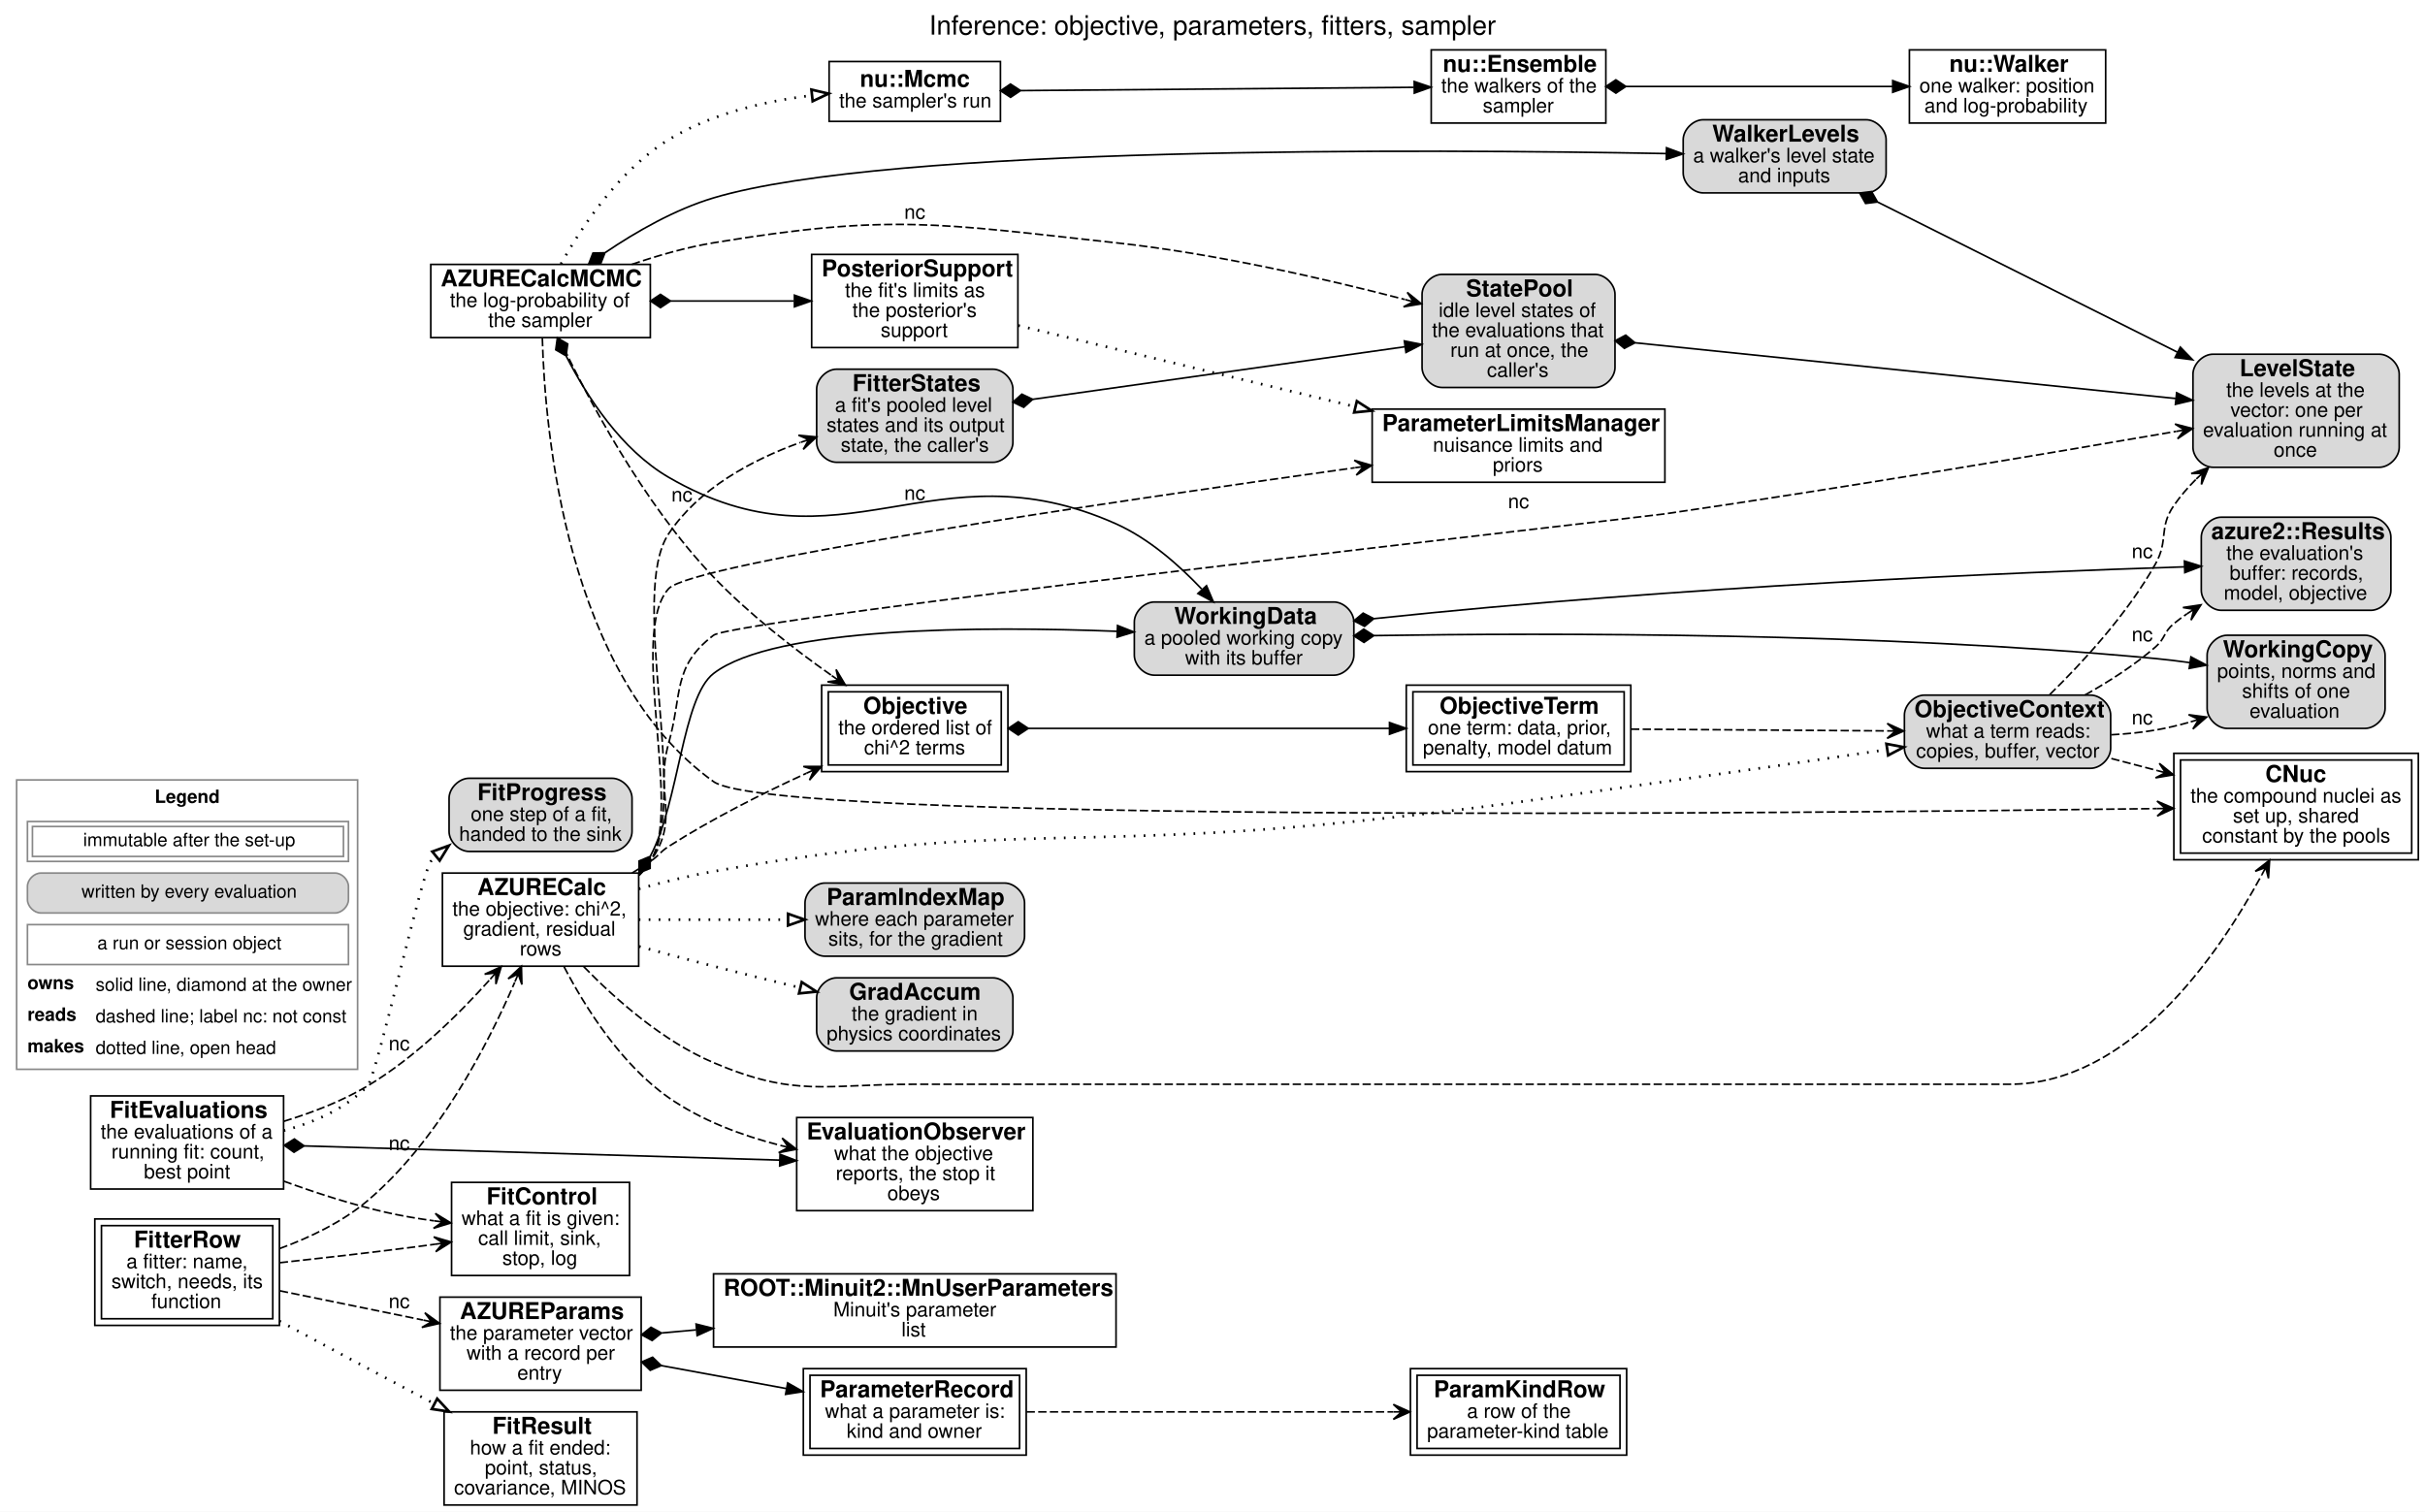
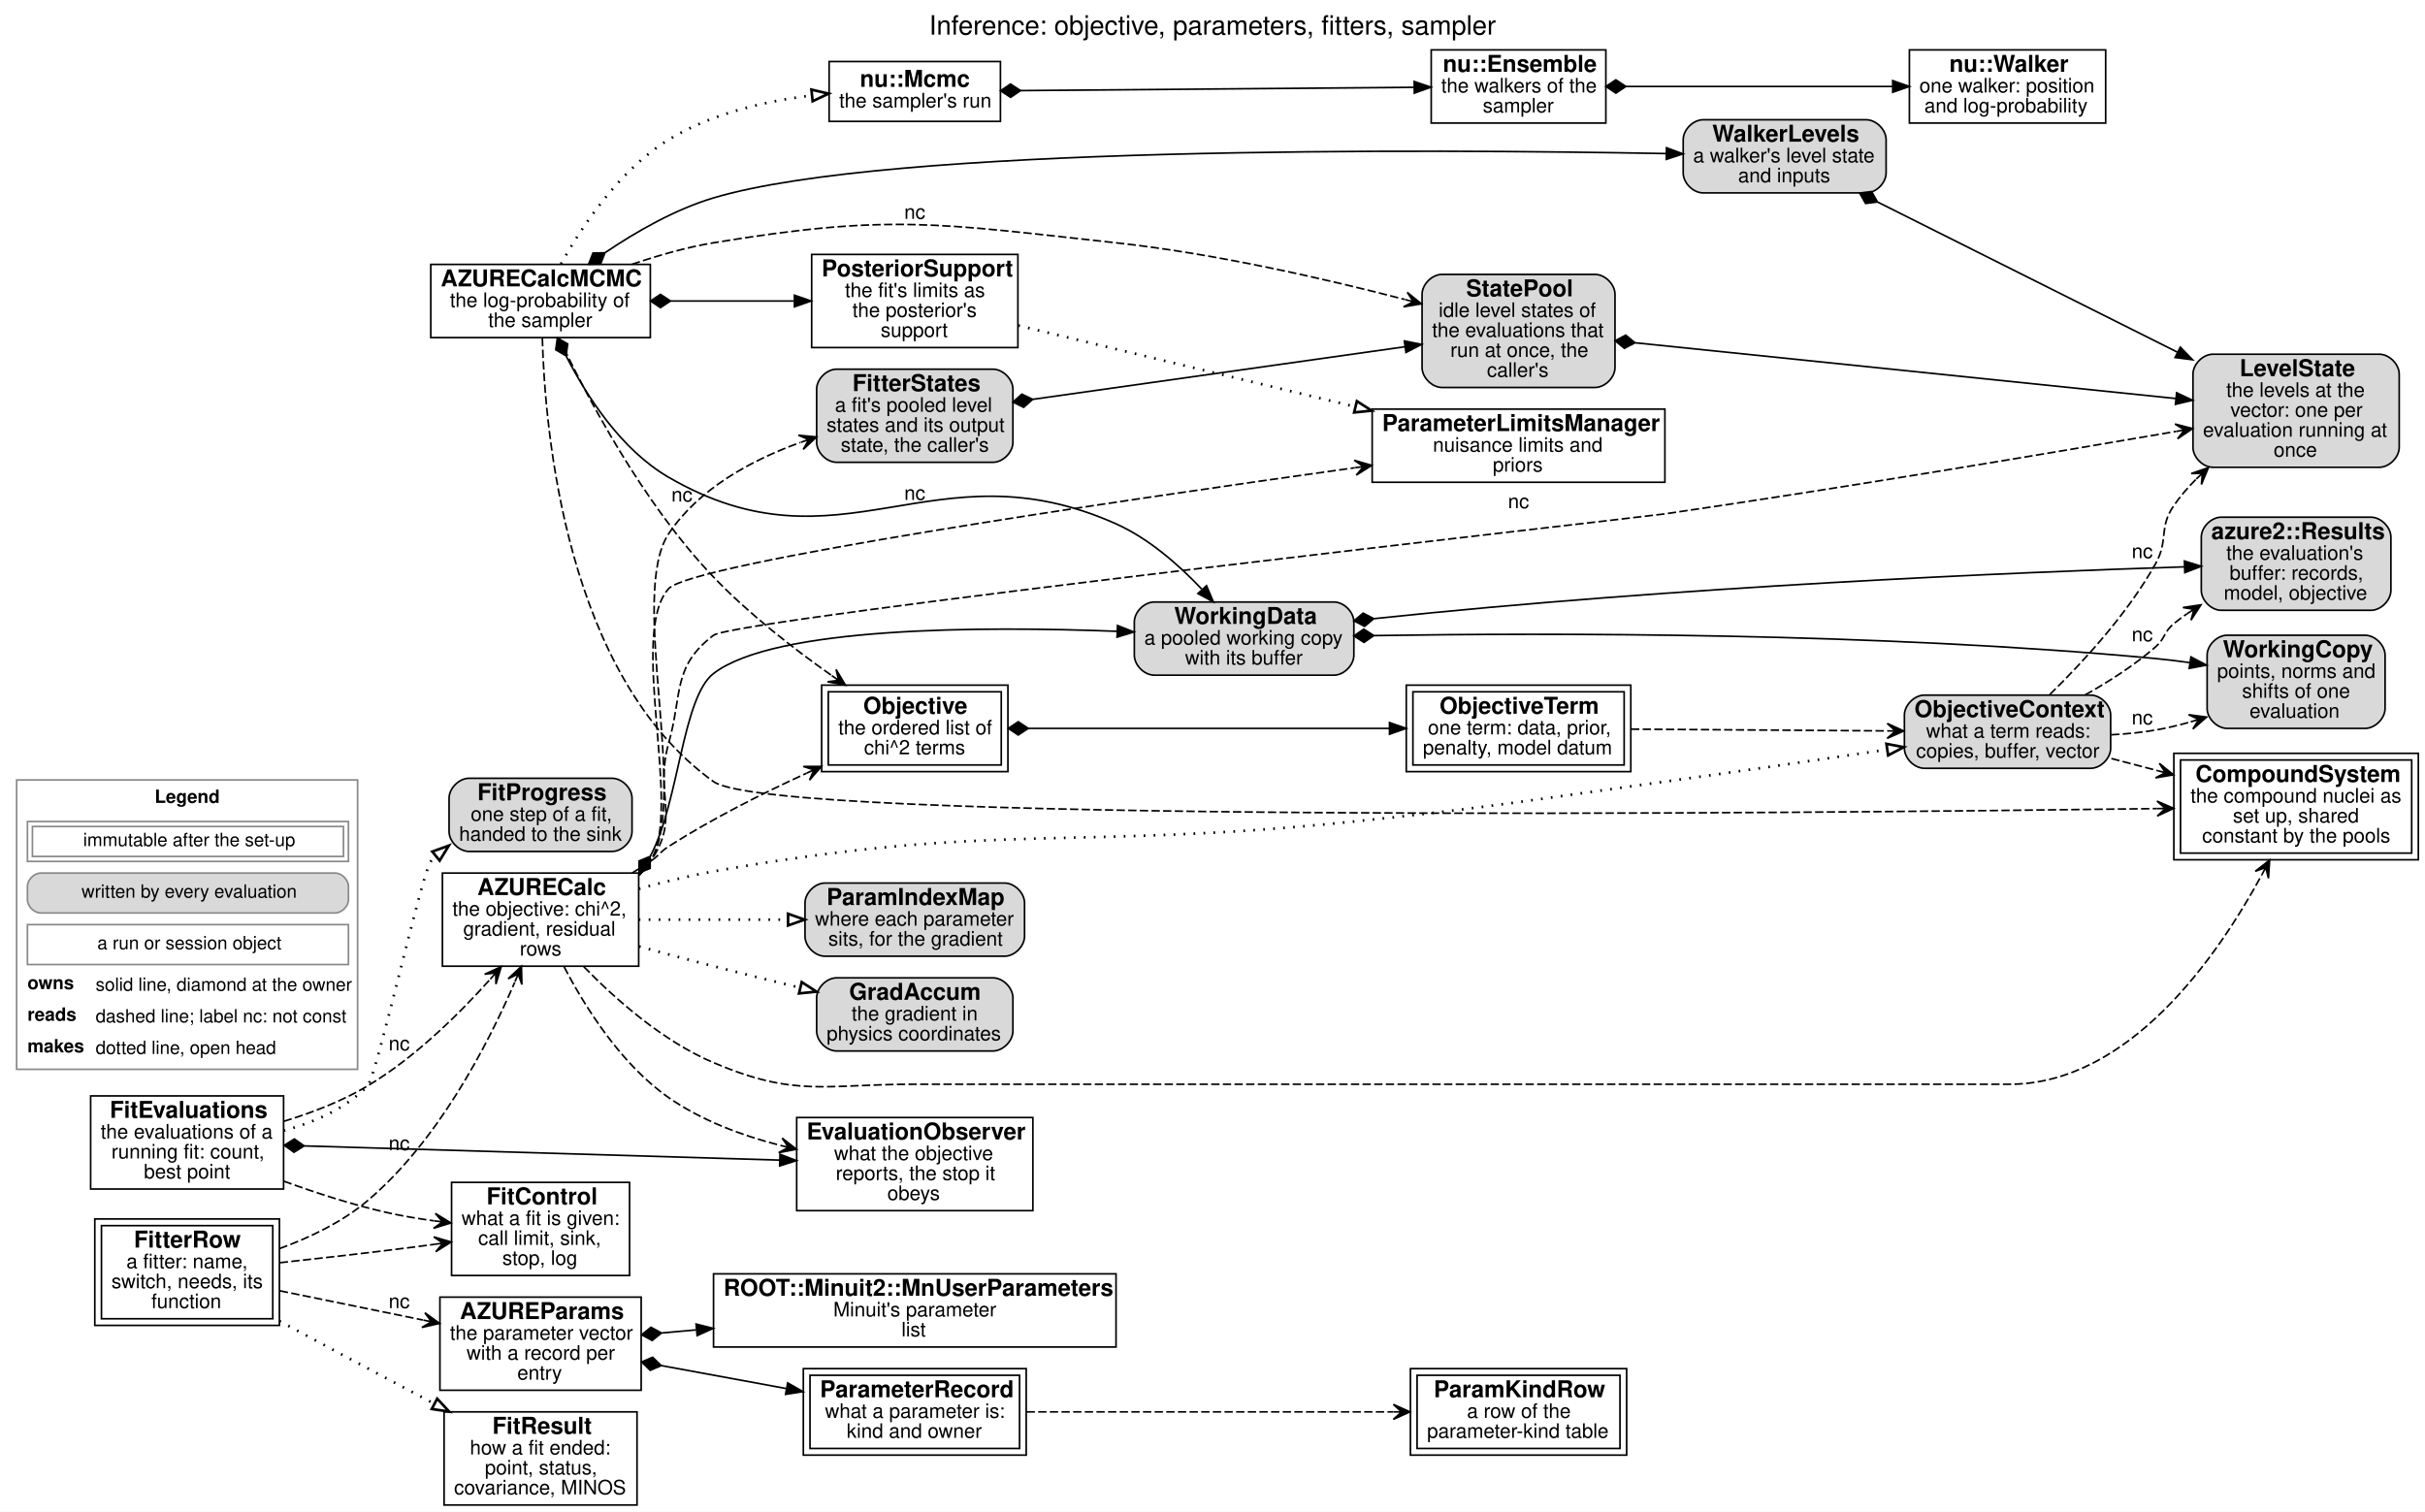
<svg xmlns="http://www.w3.org/2000/svg" width="1458pt" height="909pt" viewBox="0.00 0.00 1458.00 909.00">
  <g id="graph0" class="graph" transform="scale(1 1) rotate(0) translate(4 905)">
    <polygon fill="white" stroke="transparent" points="-4,4 -4,-905 1454,-905 1454,4 -4,4" />
    <text text-anchor="middle" x="725" y="-884.2" font-family="Helvetica" font-size="16.00">Inference: objective, parameters, fitters, sampler</text>
    <g id="node1" class="node">
      <polygon fill="white" stroke="black" points="380,-380 262,-380 262,-324 380,-324 380,-380" />
      <text text-anchor="start" x="283" y="-366.8" font-family="Helvetica" font-weight="bold" font-size="14.00">AZURECalc</text>
      <text text-anchor="start" x="268" y="-354.4" font-family="Helvetica" font-size="12.00">the objective: chi^2,</text>
      <text text-anchor="start" x="274.5" y="-342.4" font-family="Helvetica" font-size="12.00">gradient, residual</text>
      <text text-anchor="start" x="308.5" y="-330.4" font-family="Helvetica" font-size="12.00">rows</text>
    </g>
    <g id="node2" class="node">
      <path fill="#d9d9d9" stroke="black" d="M798,-543C798,-543 690,-543 690,-543 684,-543 678,-537 678,-531 678,-531 678,-511 678,-511 678,-505 684,-499 690,-499 690,-499 798,-499 798,-499 804,-499 810,-505 810,-511 810,-511 810,-531 810,-531 810,-537 804,-543 798,-543" />
      <text text-anchor="start" x="702" y="-529.8" font-family="Helvetica" font-weight="bold" font-size="14.00">WorkingData</text>
      <text text-anchor="start" x="684" y="-517.4" font-family="Helvetica" font-size="12.00">a pooled working copy</text>
      <text text-anchor="start" x="708.5" y="-505.4" font-family="Helvetica" font-size="12.00">with its buffer</text>
    </g>
    <g id="edge1" class="edge">
      <path fill="none" stroke="black" d="M387.02,-390.2C404.3,-422.73 406.22,-485.54 425,-500 461.61,-528.19 585.83,-528.53 667.74,-525.37" />
      <polygon fill="black" stroke="black" points="386.91,-390.04 380.25,-387.29 380.22,-380.08 386.88,-382.83 386.91,-390.04" />
      <polygon fill="black" stroke="black" points="667.91,-528.86 677.76,-524.96 667.62,-521.87 667.91,-528.86" />
    </g>
    <g id="node3" class="node">
      <polygon fill="white" stroke="black" points="1446,-448 1307,-448 1307,-392 1446,-392 1446,-448" />
      <polygon fill="none" stroke="black" points="1450,-452 1303,-452 1303,-388 1450,-388 1450,-452" />
-       <text text-anchor="start" x="1358" y="-434.8" font-family="Helvetica" font-weight="bold" font-size="14.00">CNuc</text>
+       <text text-anchor="start" x="1316" y="-434.8" font-family="Helvetica" font-weight="bold" font-size="14.00">CompoundSystem</text>
      <text text-anchor="start" x="1313" y="-422.4" font-family="Helvetica" font-size="12.00">the compound nuclei as</text>
      <text text-anchor="start" x="1338.5" y="-410.4" font-family="Helvetica" font-size="12.00">set up, shared</text>
      <text text-anchor="start" x="1320" y="-398.4" font-family="Helvetica" font-size="12.00">constant by the pools</text>
    </g>
    <g id="edge2" class="edge">
      <path fill="none" stroke="black" stroke-dasharray="5,2" d="M346.97,-323.72C366.19,-303.98 394.55,-278.94 425,-266 474.37,-245.02 491.35,-253 545,-253 545,-253 545,-253 1204,-253 1275.99,-253 1329.07,-329.46 1355.88,-378.91" />
      <polygon fill="black" stroke="black" points="1360.58,-387.8 1351.93,-381.06 1358.24,-383.38 1355.91,-378.96 1355.91,-378.96 1355.91,-378.96 1358.24,-383.38 1359.89,-376.86 1360.58,-387.8 1360.58,-387.8" />
    </g>
    <g id="node4" class="node">
      <path fill="#d9d9d9" stroke="black" d="M1426.5,-692C1426.5,-692 1326.5,-692 1326.5,-692 1320.5,-692 1314.5,-686 1314.5,-680 1314.5,-680 1314.5,-636 1314.5,-636 1314.5,-630 1320.5,-624 1326.5,-624 1326.5,-624 1426.5,-624 1426.5,-624 1432.5,-624 1438.5,-630 1438.5,-636 1438.5,-636 1438.5,-680 1438.5,-680 1438.5,-686 1432.5,-692 1426.5,-692" />
      <text text-anchor="start" x="1342.5" y="-678.8" font-family="Helvetica" font-weight="bold" font-size="14.00">LevelState</text>
      <text text-anchor="start" x="1334.5" y="-666.4" font-family="Helvetica" font-size="12.00">the levels at the</text>
      <text text-anchor="start" x="1337" y="-654.4" font-family="Helvetica" font-size="12.00">vector: one per</text>
      <text text-anchor="start" x="1320.5" y="-642.4" font-family="Helvetica" font-size="12.00">evaluation running at</text>
      <text text-anchor="start" x="1363" y="-630.4" font-family="Helvetica" font-size="12.00">once</text>
    </g>
    <g id="edge4" class="edge">
      <path fill="none" stroke="black" stroke-dasharray="5,2" d="M380.19,-379.13C382.7,-381.55 385,-384.17 387,-387 405.43,-413.08 389.37,-427.26 398,-458 406.46,-488.12 400.14,-504.02 425,-523 437.73,-532.72 981.15,-593.69 997,-596 1104.36,-611.64 1228.38,-632.49 1304.37,-645.58" />
      <polygon fill="black" stroke="black" points="1314.31,-647.29 1303.69,-650.03 1309.38,-646.44 1304.45,-645.59 1304.45,-645.59 1304.45,-645.59 1309.38,-646.44 1305.22,-641.16 1314.31,-647.29 1314.31,-647.29" />
      <text text-anchor="middle" x="909" y="-599.4" font-family="Helvetica" font-size="12.00"> nc</text>
    </g>
    <g id="node6" class="node">
      <path fill="#d9d9d9" stroke="black" d="M593,-683C593,-683 499,-683 499,-683 493,-683 487,-677 487,-671 487,-671 487,-639 487,-639 487,-633 493,-627 499,-627 499,-627 593,-627 593,-627 599,-627 605,-633 605,-639 605,-639 605,-671 605,-671 605,-677 599,-683 593,-683" />
      <text text-anchor="start" x="508.5" y="-669.8" font-family="Helvetica" font-weight="bold" font-size="14.00">FitterStates</text>
      <text text-anchor="start" x="498" y="-657.4" font-family="Helvetica" font-size="12.00">a fit's pooled level</text>
      <text text-anchor="start" x="493" y="-645.4" font-family="Helvetica" font-size="12.00">states and its output</text>
      <text text-anchor="start" x="501.5" y="-633.4" font-family="Helvetica" font-size="12.00">state, the caller's</text>
    </g>
    <g id="edge3" class="edge">
      <path fill="none" stroke="black" stroke-dasharray="5,2" d="M380.26,-378.63C382.79,-381.19 385.07,-383.97 387,-387 410.52,-424 373.67,-547.53 398,-584 416.16,-611.22 447.84,-628.33 477.14,-638.91" />
      <polygon fill="black" stroke="black" points="486.97,-642.25 476.05,-643.29 482.24,-640.64 477.5,-639.03 477.5,-639.03 477.5,-639.03 482.24,-640.64 478.95,-634.77 486.97,-642.25 486.97,-642.25" />
      <text text-anchor="middle" x="406" y="-603.4" font-family="Helvetica" font-size="12.00"> nc</text>
    </g>
    <g id="node10" class="node">
      <path fill="#d9d9d9" stroke="black" d="M1253,-487C1253,-487 1153,-487 1153,-487 1147,-487 1141,-481 1141,-475 1141,-475 1141,-455 1141,-455 1141,-449 1147,-443 1153,-443 1153,-443 1253,-443 1253,-443 1259,-443 1265,-449 1265,-455 1265,-455 1265,-475 1265,-475 1265,-481 1259,-487 1253,-487" />
      <text text-anchor="start" x="1147" y="-473.8" font-family="Helvetica" font-weight="bold" font-size="14.00">ObjectiveContext</text>
      <text text-anchor="start" x="1154" y="-461.4" font-family="Helvetica" font-size="12.00">what a term reads:</text>
      <text text-anchor="start" x="1148" y="-449.4" font-family="Helvetica" font-size="12.00">copies, buffer, vector</text>
    </g>
    <g id="edge9" class="edge">
      <path fill="none" stroke="black" stroke-width="1.6" stroke-dasharray="1,5" d="M380.09,-370.51C394.63,-374.54 410.28,-378.38 425,-381 593.98,-411.07 639.27,-393.4 810,-411 893.35,-419.59 913.99,-423.6 997,-435 1041.42,-441.1 1091.18,-448.37 1130.56,-454.23" />
      <polygon fill="none" stroke="black" stroke-width="1.6" points="1130.19,-457.71 1140.59,-455.72 1131.22,-450.79 1130.19,-457.71" />
    </g>
    <g id="node11" class="node">
      <polygon fill="white" stroke="black" points="598,-489 494,-489 494,-445 598,-445 598,-489" />
      <polygon fill="none" stroke="black" points="602,-493 490,-493 490,-441 602,-441 602,-493" />
      <text text-anchor="start" x="515" y="-475.8" font-family="Helvetica" font-weight="bold" font-size="14.00">Objective</text>
      <text text-anchor="start" x="500" y="-463.4" font-family="Helvetica" font-size="12.00">the ordered list of</text>
      <text text-anchor="start" x="515.5" y="-451.4" font-family="Helvetica" font-size="12.00">chi^2 terms</text>
    </g>
    <g id="edge31" class="edge">
      <path fill="none" stroke="black" stroke-dasharray="5,2" d="M376.04,-380.05C379.8,-382.32 383.49,-384.65 387,-387 392.25,-390.51 392.67,-392.6 398,-396 423.97,-412.57 454.38,-427.86 480.79,-439.98" />
      <polygon fill="black" stroke="black" points="489.95,-444.13 478.98,-444.1 485.39,-442.07 480.84,-440.01 480.84,-440.01 480.84,-440.01 485.39,-442.07 482.7,-435.91 489.95,-444.13 489.95,-444.13" />
    </g>
    <g id="node17" class="node">
      <path fill="#d9d9d9" stroke="black" d="M600,-374C600,-374 492,-374 492,-374 486,-374 480,-368 480,-362 480,-362 480,-342 480,-342 480,-336 486,-330 492,-330 492,-330 600,-330 600,-330 606,-330 612,-336 612,-342 612,-342 612,-362 612,-362 612,-368 606,-374 600,-374" />
      <text text-anchor="start" x="493" y="-360.8" font-family="Helvetica" font-weight="bold" font-size="14.00">ParamIndexMap</text>
      <text text-anchor="start" x="486" y="-348.4" font-family="Helvetica" font-size="12.00">where each parameter</text>
      <text text-anchor="start" x="494" y="-336.4" font-family="Helvetica" font-size="12.00">sits, for the gradient</text>
    </g>
    <g id="edge20" class="edge">
      <path fill="none" stroke="black" stroke-width="1.6" stroke-dasharray="1,5" d="M380.01,-352C407.37,-352 440.36,-352 469.63,-352" />
      <polygon fill="none" stroke="black" stroke-width="1.6" points="469.81,-355.5 479.81,-352 469.81,-348.5 469.81,-355.5" />
    </g>
    <g id="node18" class="node">
      <path fill="#d9d9d9" stroke="black" d="M593,-317C593,-317 499,-317 499,-317 493,-317 487,-311 487,-305 487,-305 487,-285 487,-285 487,-279 493,-273 499,-273 499,-273 593,-273 593,-273 599,-273 605,-279 605,-285 605,-285 605,-305 605,-305 605,-311 599,-317 593,-317" />
      <text text-anchor="start" x="506.5" y="-303.8" font-family="Helvetica" font-weight="bold" font-size="14.00">GradAccum</text>
      <text text-anchor="start" x="508" y="-291.4" font-family="Helvetica" font-size="12.00">the gradient in</text>
      <text text-anchor="start" x="493" y="-279.4" font-family="Helvetica" font-size="12.00">physics coordinates</text>
    </g>
    <g id="edge21" class="edge">
      <path fill="none" stroke="black" stroke-width="1.6" stroke-dasharray="1,5" d="M380.21,-335.87C394.81,-331.91 410.46,-327.73 425,-324 441.83,-319.68 460.04,-315.19 477.07,-311.06" />
      <polygon fill="none" stroke="black" stroke-width="1.6" points="478.03,-314.43 486.93,-308.68 476.39,-307.63 478.03,-314.43" />
    </g>
    <g id="node19" class="node">
      <polygon fill="white" stroke="black" points="997,-659 821,-659 821,-615 997,-615 997,-659" />
      <text text-anchor="start" x="827" y="-645.8" font-family="Helvetica" font-weight="bold" font-size="14.00">ParameterLimitsManager</text>
      <text text-anchor="start" x="857.5" y="-633.4" font-family="Helvetica" font-size="12.00">nuisance limits and</text>
      <text text-anchor="start" x="893.5" y="-621.4" font-family="Helvetica" font-size="12.00">priors</text>
    </g>
    <g id="edge16" class="edge">
      <path fill="none" stroke="black" stroke-dasharray="5,2" d="M380.22,-378.65C382.76,-381.21 385.06,-383.98 387,-387 406.77,-417.71 373.5,-523.91 398,-551 411.78,-566.23 666.42,-603.63 810.56,-623.72" />
      <polygon fill="black" stroke="black" points="820.74,-625.14 810.22,-628.22 815.79,-624.45 810.84,-623.76 810.84,-623.76 810.84,-623.76 815.79,-624.45 811.46,-619.3 820.74,-625.14 820.74,-625.14" />
      <text text-anchor="middle" x="546" y="-604.4" font-family="Helvetica" font-size="12.00"> nc</text>
    </g>
    <g id="node24" class="node">
      <polygon fill="white" stroke="black" points="617,-233 475,-233 475,-177 617,-177 617,-233" />
      <text text-anchor="start" x="481" y="-219.8" font-family="Helvetica" font-weight="bold" font-size="14.00">EvaluationObserver</text>
      <text text-anchor="start" x="497.5" y="-207.4" font-family="Helvetica" font-size="12.00">what the objective</text>
      <text text-anchor="start" x="498.5" y="-195.4" font-family="Helvetica" font-size="12.00">reports, the stop it</text>
      <text text-anchor="start" x="529.5" y="-183.4" font-family="Helvetica" font-size="12.00">obeys</text>
    </g>
    <g id="edge40" class="edge">
      <path fill="none" stroke="black" stroke-dasharray="5,2" d="M335.13,-323.67C347.85,-299.28 369.41,-264.96 398,-245 417.74,-231.22 442.01,-222.19 465.11,-216.26" />
      <polygon fill="black" stroke="black" points="474.92,-213.91 466.25,-220.62 470.06,-215.07 465.2,-216.24 465.2,-216.24 465.2,-216.24 470.06,-215.07 464.15,-211.86 474.92,-213.91 474.92,-213.91" />
    </g>
    <g id="node8" class="node">
      <path fill="#d9d9d9" stroke="black" d="M1418,-523C1418,-523 1335,-523 1335,-523 1329,-523 1323,-517 1323,-511 1323,-511 1323,-479 1323,-479 1323,-473 1329,-467 1335,-467 1335,-467 1418,-467 1418,-467 1424,-467 1430,-473 1430,-479 1430,-479 1430,-511 1430,-511 1430,-517 1424,-523 1418,-523" />
      <text text-anchor="start" x="1332.5" y="-509.8" font-family="Helvetica" font-weight="bold" font-size="14.00">WorkingCopy</text>
      <text text-anchor="start" x="1329" y="-497.4" font-family="Helvetica" font-size="12.00">points, norms and</text>
      <text text-anchor="start" x="1344" y="-485.4" font-family="Helvetica" font-size="12.00">shifts of one</text>
      <text text-anchor="start" x="1348.5" y="-473.4" font-family="Helvetica" font-size="12.00">evaluation</text>
    </g>
    <g id="edge7" class="edge">
      <path fill="none" stroke="black" d="M822.18,-522.8C928.29,-524.48 1125.08,-524.74 1292,-509 1298.69,-508.37 1305.64,-507.52 1312.57,-506.54" />
      <polygon fill="black" stroke="black" points="822.01,-522.8 815.94,-526.7 810.01,-522.6 816.08,-518.7 822.01,-522.8" />
      <polygon fill="black" stroke="black" points="1313.27,-509.98 1322.64,-505.04 1312.24,-503.06 1313.27,-509.98" />
    </g>
    <g id="node9" class="node">
      <path fill="#d9d9d9" stroke="black" d="M1421.5,-594C1421.5,-594 1331.5,-594 1331.5,-594 1325.5,-594 1319.5,-588 1319.5,-582 1319.5,-582 1319.5,-550 1319.5,-550 1319.5,-544 1325.5,-538 1331.5,-538 1331.5,-538 1421.5,-538 1421.5,-538 1427.5,-538 1433.5,-544 1433.5,-550 1433.5,-550 1433.5,-582 1433.5,-582 1433.5,-588 1427.5,-594 1421.5,-594" />
      <text text-anchor="start" x="1325.5" y="-580.8" font-family="Helvetica" font-weight="bold" font-size="14.00">azure2::Results</text>
      <text text-anchor="start" x="1334.5" y="-568.4" font-family="Helvetica" font-size="12.00">the evaluation's</text>
      <text text-anchor="start" x="1336.5" y="-556.4" font-family="Helvetica" font-size="12.00">buffer: records,</text>
      <text text-anchor="start" x="1333" y="-544.4" font-family="Helvetica" font-size="12.00">model, objective</text>
    </g>
    <g id="edge8" class="edge">
      <path fill="none" stroke="black" d="M822.2,-533C1005.43,-552.4 1207.43,-560.82 1309.33,-564.14" />
      <polygon fill="black" stroke="black" points="821.97,-532.98 815.57,-536.31 810.03,-531.69 816.43,-528.36 821.97,-532.98" />
      <polygon fill="black" stroke="black" points="1309.36,-567.64 1319.47,-564.47 1309.59,-560.65 1309.36,-567.64" />
    </g>
    <g id="node5" class="node">
      <path fill="#d9d9d9" stroke="black" d="M955,-740C955,-740 863,-740 863,-740 857,-740 851,-734 851,-728 851,-728 851,-684 851,-684 851,-678 857,-672 863,-672 863,-672 955,-672 955,-672 961,-672 967,-678 967,-684 967,-684 967,-728 967,-728 967,-734 961,-740 955,-740" />
      <text text-anchor="start" x="877.5" y="-726.8" font-family="Helvetica" font-weight="bold" font-size="14.00">StatePool</text>
      <text text-anchor="start" x="861" y="-714.4" font-family="Helvetica" font-size="12.00">idle level states of</text>
      <text text-anchor="start" x="857" y="-702.4" font-family="Helvetica" font-size="12.00">the evaluations that</text>
      <text text-anchor="start" x="868" y="-690.4" font-family="Helvetica" font-size="12.00">run at once, the</text>
      <text text-anchor="start" x="890" y="-678.4" font-family="Helvetica" font-size="12.00">caller's</text>
    </g>
    <g id="edge6" class="edge">
      <path fill="none" stroke="black" d="M979.15,-698.87C1066.41,-689.87 1215.73,-674.47 1304.06,-665.37" />
      <polygon fill="black" stroke="black" points="979.02,-698.88 973.46,-703.48 967.08,-700.11 972.64,-695.52 979.02,-698.88" />
      <polygon fill="black" stroke="black" points="1304.67,-668.82 1314.26,-664.32 1303.95,-661.86 1304.67,-668.82" />
    </g>
    <g id="edge5" class="edge">
      <path fill="none" stroke="black" d="M616.88,-664.87C681.53,-674.01 777,-687.49 840.78,-696.5" />
      <polygon fill="black" stroke="black" points="616.88,-664.87 610.38,-667.99 605,-663.19 611.5,-660.07 616.88,-664.87" />
      <polygon fill="black" stroke="black" points="840.35,-699.98 850.74,-697.91 841.33,-693.05 840.35,-699.98" />
    </g>
    <g id="node7" class="node">
      <path fill="#d9d9d9" stroke="black" d="M1118,-833C1118,-833 1020,-833 1020,-833 1014,-833 1008,-827 1008,-821 1008,-821 1008,-801 1008,-801 1008,-795 1014,-789 1020,-789 1020,-789 1118,-789 1118,-789 1124,-789 1130,-795 1130,-801 1130,-801 1130,-821 1130,-821 1130,-827 1124,-833 1118,-833" />
      <text text-anchor="start" x="1025.5" y="-819.8" font-family="Helvetica" font-weight="bold" font-size="14.00">WalkerLevels</text>
      <text text-anchor="start" x="1014" y="-807.4" font-family="Helvetica" font-size="12.00">a walker's level state</text>
      <text text-anchor="start" x="1041" y="-795.4" font-family="Helvetica" font-size="12.00">and inputs</text>
    </g>
    <g id="edge26" class="edge">
      <path fill="none" stroke="black" d="M1125.03,-783.44C1175.51,-758.16 1250.54,-720.58 1305.31,-693.15" />
      <polygon fill="black" stroke="black" points="1124.83,-783.54 1121.25,-789.81 1114.1,-788.92 1117.67,-782.65 1124.83,-783.54" />
      <polygon fill="black" stroke="black" points="1306.89,-696.28 1314.26,-688.67 1303.75,-690.02 1306.89,-696.28" />
    </g>
    <g id="edge10" class="edge">
      <path fill="none" stroke="black" stroke-dasharray="5,2" d="M1265.43,-448.88C1274.42,-446.52 1283.8,-444.06 1293.12,-441.62" />
      <polygon fill="black" stroke="black" points="1302.8,-439.08 1294.27,-445.97 1297.96,-440.35 1293.13,-441.61 1293.13,-441.61 1293.13,-441.61 1297.96,-440.35 1291.98,-437.26 1302.8,-439.08 1302.8,-439.08" />
    </g>
    <g id="edge11" class="edge">
      <path fill="none" stroke="black" stroke-dasharray="5,2" d="M1228.39,-487.34C1248.03,-506.51 1275.06,-535.77 1292,-566 1299.97,-580.23 1293.73,-587.58 1303,-601 1306.85,-606.58 1311.41,-611.87 1316.34,-616.81" />
      <polygon fill="black" stroke="black" points="1323.79,-623.81 1313.42,-620.24 1320.14,-620.38 1316.5,-616.96 1316.5,-616.96 1316.5,-616.96 1320.14,-620.38 1319.58,-613.68 1323.79,-623.81 1323.79,-623.81" />
      <text text-anchor="middle" x="1284" y="-569.4" font-family="Helvetica" font-size="12.00"> nc</text>
    </g>
    <g id="edge12" class="edge">
      <path fill="none" stroke="black" stroke-dasharray="5,2" d="M1265.3,-463.16C1274.3,-463.62 1283.42,-464.5 1292,-466 1298.81,-467.19 1305.8,-468.85 1312.7,-470.8" />
      <polygon fill="black" stroke="black" points="1322.73,-473.81 1311.85,-475.24 1317.94,-472.37 1313.15,-470.93 1313.15,-470.93 1313.15,-470.93 1317.94,-472.37 1314.45,-466.62 1322.73,-473.81 1322.73,-473.81" />
      <text text-anchor="middle" x="1284" y="-469.4" font-family="Helvetica" font-size="12.00"> nc</text>
    </g>
    <g id="edge13" class="edge">
      <path fill="none" stroke="black" stroke-dasharray="5,2" d="M1249.61,-487.09C1263.95,-495.14 1279.33,-505 1292,-516 1297.97,-521.19 1296.86,-525.01 1303,-530 1305.51,-532.04 1308.15,-534 1310.88,-535.89" />
      <polygon fill="black" stroke="black" points="1319.31,-541.3 1308.46,-539.68 1315.1,-538.6 1310.89,-535.9 1310.89,-535.9 1310.89,-535.9 1315.1,-538.6 1313.33,-532.11 1319.31,-541.3 1319.31,-541.3" />
      <text text-anchor="middle" x="1284" y="-519.4" font-family="Helvetica" font-size="12.00"> nc</text>
    </g>
    <g id="node12" class="node">
      <polygon fill="white" stroke="black" points="972.5,-489 845.5,-489 845.5,-445 972.5,-445 972.5,-489" />
      <polygon fill="none" stroke="black" points="976.5,-493 841.5,-493 841.5,-441 976.5,-441 976.5,-493" />
      <text text-anchor="start" x="861.5" y="-475.8" font-family="Helvetica" font-weight="bold" font-size="14.00">ObjectiveTerm</text>
      <text text-anchor="start" x="854.5" y="-463.4" font-family="Helvetica" font-size="12.00">one term: data, prior,</text>
      <text text-anchor="start" x="851.5" y="-451.4" font-family="Helvetica" font-size="12.00">penalty, model datum</text>
    </g>
    <g id="edge14" class="edge">
      <path fill="none" stroke="black" d="M614.34,-467C675.93,-467 766.98,-467 831.34,-467" />
      <polygon fill="black" stroke="black" points="614.22,-467 608.22,-471 602.22,-467 608.22,-463 614.22,-467" />
      <polygon fill="black" stroke="black" points="831.43,-470.5 841.43,-467 831.43,-463.5 831.43,-470.5" />
    </g>
    <g id="edge15" class="edge">
      <path fill="none" stroke="black" stroke-dasharray="5,2" d="M976.62,-466.54C1022.57,-466.23 1083.59,-465.81 1130.54,-465.49" />
      <polygon fill="black" stroke="black" points="1140.64,-465.42 1130.67,-469.99 1135.64,-465.45 1130.64,-465.49 1130.64,-465.49 1130.64,-465.49 1135.64,-465.45 1130.61,-460.99 1140.64,-465.42 1140.64,-465.42" />
    </g>
    <g id="node13" class="node">
      <polygon fill="white" stroke="black" points="381.5,-125 260.5,-125 260.5,-69 381.5,-69 381.5,-125" />
      <text text-anchor="start" x="272.5" y="-111.8" font-family="Helvetica" font-weight="bold" font-size="14.00">AZUREParams</text>
      <text text-anchor="start" x="266.5" y="-99.4" font-family="Helvetica" font-size="12.00">the parameter vector</text>
      <text text-anchor="start" x="276.5" y="-87.4" font-family="Helvetica" font-size="12.00">with a record per</text>
      <text text-anchor="start" x="307" y="-75.4" font-family="Helvetica" font-size="12.00">entry</text>
    </g>
    <g id="node14" class="node">
      <polygon fill="white" stroke="black" points="667,-139 425,-139 425,-95 667,-95 667,-139" />
      <text text-anchor="start" x="431" y="-125.8" font-family="Helvetica" font-weight="bold" font-size="14.00">ROOT::Minuit2::MnUserParameters</text>
      <text text-anchor="start" x="497" y="-113.4" font-family="Helvetica" font-size="12.00">Minuit's parameter</text>
      <text text-anchor="start" x="538" y="-101.4" font-family="Helvetica" font-size="12.00">list</text>
    </g>
    <g id="edge17" class="edge">
      <path fill="none" stroke="black" d="M394.02,-103.46C400.68,-104.06 407.54,-104.67 414.52,-105.3" />
      <polygon fill="black" stroke="black" points="393.71,-103.43 387.38,-106.88 381.76,-102.36 388.09,-98.91 393.71,-103.43" />
      <polygon fill="black" stroke="black" points="414.52,-108.81 424.79,-106.22 415.14,-101.84 414.52,-108.81" />
    </g>
    <g id="node15" class="node">
      <polygon fill="white" stroke="black" points="609,-78 483,-78 483,-34 609,-34 609,-78" />
      <polygon fill="none" stroke="black" points="613,-82 479,-82 479,-30 613,-30 613,-82" />
      <text text-anchor="start" x="489" y="-64.8" font-family="Helvetica" font-weight="bold" font-size="14.00">ParameterRecord</text>
      <text text-anchor="start" x="492" y="-52.4" font-family="Helvetica" font-size="12.00">what a parameter is:</text>
      <text text-anchor="start" x="505" y="-40.4" font-family="Helvetica" font-size="12.00">kind and owner</text>
    </g>
    <g id="edge18" class="edge">
      <path fill="none" stroke="black" d="M393.63,-83.83C417.65,-79.41 444.52,-74.47 468.88,-70" />
      <polygon fill="black" stroke="black" points="393.56,-83.84 388.38,-88.86 381.76,-86.01 386.94,-80.99 393.56,-83.84" />
      <polygon fill="black" stroke="black" points="469.59,-73.42 478.79,-68.17 468.32,-66.54 469.59,-73.42" />
    </g>
    <g id="node16" class="node">
      <polygon fill="white" stroke="black" points="970,-78 848,-78 848,-34 970,-34 970,-78" />
      <polygon fill="none" stroke="black" points="974,-82 844,-82 844,-30 974,-30 974,-82" />
      <text text-anchor="start" x="858" y="-64.8" font-family="Helvetica" font-weight="bold" font-size="14.00">ParamKindRow</text>
      <text text-anchor="start" x="878" y="-52.4" font-family="Helvetica" font-size="12.00">a row of the</text>
      <text text-anchor="start" x="854" y="-40.4" font-family="Helvetica" font-size="12.00">parameter-kind table</text>
    </g>
    <g id="edge19" class="edge">
      <path fill="none" stroke="black" stroke-dasharray="5,2" d="M613.21,-56C675.52,-56 768.7,-56 833.57,-56" />
      <polygon fill="black" stroke="black" points="843.72,-56 833.72,-60.5 838.72,-56 833.72,-56 833.72,-56 833.72,-56 838.72,-56 833.72,-51.5 843.72,-56 843.72,-56" />
    </g>
    <g id="node20" class="node">
      <polygon fill="white" stroke="black" points="160,-168 57,-168 57,-112 160,-112 160,-168" />
      <polygon fill="none" stroke="black" points="164,-172 53,-172 53,-108 164,-108 164,-172" />
      <text text-anchor="start" x="76.5" y="-154.8" font-family="Helvetica" font-weight="bold" font-size="14.00">FitterRow</text>
      <text text-anchor="start" x="72" y="-142.4" font-family="Helvetica" font-size="12.00">a fitter: name,</text>
      <text text-anchor="start" x="63" y="-130.4" font-family="Helvetica" font-size="12.00">switch, needs, its</text>
      <text text-anchor="start" x="87" y="-118.4" font-family="Helvetica" font-size="12.00">function</text>
    </g>
    <g id="edge33" class="edge">
      <path fill="none" stroke="black" stroke-dasharray="5,2" d="M164.06,-154.18C182.29,-160.81 201.81,-170.15 217,-183 259.27,-218.74 289.13,-276.43 305.46,-314.28" />
      <polygon fill="black" stroke="black" points="309.51,-323.93 301.49,-316.45 307.57,-319.32 305.64,-314.71 305.64,-314.71 305.64,-314.71 307.57,-319.32 309.78,-312.97 309.51,-323.93 309.51,-323.93" />
      <text text-anchor="middle" x="236" y="-213.4" font-family="Helvetica" font-size="12.00"> nc</text>
    </g>
    <g id="edge32" class="edge">
      <path fill="none" stroke="black" stroke-dasharray="5,2" d="M164.26,-128.81C190.51,-123.45 222.26,-116.97 250.23,-111.25" />
      <polygon fill="black" stroke="black" points="260.34,-109.19 251.44,-115.6 255.44,-110.19 250.54,-111.19 250.54,-111.19 250.54,-111.19 255.44,-110.19 249.64,-106.78 260.34,-109.19 260.34,-109.19" />
      <text text-anchor="middle" x="236" y="-118.4" font-family="Helvetica" font-size="12.00"> nc</text>
    </g>
    <g id="node21" class="node">
      <polygon fill="white" stroke="black" points="374.5,-194 267.5,-194 267.5,-138 374.5,-138 374.5,-194" />
      <text text-anchor="start" x="288.5" y="-180.8" font-family="Helvetica" font-weight="bold" font-size="14.00">FitControl</text>
      <text text-anchor="start" x="273.5" y="-168.4" font-family="Helvetica" font-size="12.00">what a fit is given:</text>
      <text text-anchor="start" x="283.5" y="-156.4" font-family="Helvetica" font-size="12.00">call limit, sink,</text>
      <text text-anchor="start" x="298" y="-144.4" font-family="Helvetica" font-size="12.00">stop, log</text>
    </g>
    <g id="edge34" class="edge">
      <path fill="none" stroke="black" stroke-dasharray="5,2" d="M164.19,-145.69C188.63,-148.34 217.78,-151.64 244,-155 248.36,-155.56 252.85,-156.15 257.38,-156.77" />
      <polygon fill="black" stroke="black" points="267.29,-158.14 256.77,-161.23 262.34,-157.46 257.38,-156.77 257.38,-156.77 257.38,-156.77 262.34,-157.46 258,-152.31 267.29,-158.14 267.29,-158.14" />
    </g>
    <g id="node22" class="node">
      <polygon fill="white" stroke="black" points="379,-56 263,-56 263,0 379,0 379,-56" />
      <text text-anchor="start" x="292" y="-42.8" font-family="Helvetica" font-weight="bold" font-size="14.00">FitResult</text>
      <text text-anchor="start" x="278.5" y="-30.4" font-family="Helvetica" font-size="12.00">how a fit ended:</text>
      <text text-anchor="start" x="287.5" y="-18.4" font-family="Helvetica" font-size="12.00">point, status,</text>
      <text text-anchor="start" x="269" y="-6.4" font-family="Helvetica" font-size="12.00">covariance, MINOS</text>
    </g>
    <g id="edge35" class="edge">
      <path fill="none" stroke="black" stroke-width="1.6" stroke-dasharray="1,5" d="M164.01,-110.61C191.3,-95.94 224.86,-77.96 255,-62 255.68,-61.64 256.35,-61.28 257.04,-60.92" />
      <polygon fill="none" stroke="black" stroke-width="1.6" points="258.85,-63.92 266.07,-56.16 255.59,-57.73 258.85,-63.92" />
    </g>
    <g id="node23" class="node">
      <path fill="#d9d9d9" stroke="black" d="M364,-437C364,-437 278,-437 278,-437 272,-437 266,-431 266,-425 266,-425 266,-405 266,-405 266,-399 272,-393 278,-393 278,-393 364,-393 364,-393 370,-393 376,-399 376,-405 376,-405 376,-425 376,-425 376,-431 370,-437 364,-437" />
      <text text-anchor="start" x="283" y="-423.8" font-family="Helvetica" font-weight="bold" font-size="14.00">FitProgress</text>
      <text text-anchor="start" x="279" y="-411.4" font-family="Helvetica" font-size="12.00">one step of a fit,</text>
      <text text-anchor="start" x="272" y="-399.4" font-family="Helvetica" font-size="12.00">handed to the sink</text>
    </g>
    <g id="node25" class="node">
      <polygon fill="white" stroke="black" points="166.5,-246 50.5,-246 50.5,-190 166.5,-190 166.5,-246" />
      <text text-anchor="start" x="62" y="-232.8" font-family="Helvetica" font-weight="bold" font-size="14.00">FitEvaluations</text>
      <text text-anchor="start" x="56.5" y="-220.4" font-family="Helvetica" font-size="12.00">the evaluations of a</text>
      <text text-anchor="start" x="63" y="-208.4" font-family="Helvetica" font-size="12.00">running fit: count,</text>
      <text text-anchor="start" x="82.5" y="-196.4" font-family="Helvetica" font-size="12.00">best point</text>
    </g>
    <g id="edge36" class="edge">
      <path fill="none" stroke="black" stroke-dasharray="5,2" d="M166.57,-230.7C183.51,-235.85 201.62,-242.81 217,-252 245.2,-268.85 271.67,-294.86 290.71,-316.13" />
      <polygon fill="black" stroke="black" points="297.38,-323.72 287.4,-319.18 294.08,-319.97 290.78,-316.21 290.78,-316.21 290.78,-316.21 294.08,-319.97 294.16,-313.24 297.38,-323.72 297.38,-323.72" />
      <text text-anchor="middle" x="236" y="-273.4" font-family="Helvetica" font-size="12.00"> nc</text>
    </g>
    <g id="edge38" class="edge">
      <path fill="none" stroke="black" stroke-dasharray="5,2" d="M166.57,-194.75C185.8,-187.74 207.57,-180.66 228,-176 237.3,-173.88 247.24,-172.2 257.01,-170.88" />
      <polygon fill="black" stroke="black" points="267.11,-169.62 257.74,-175.32 262.14,-170.24 257.18,-170.86 257.18,-170.86 257.18,-170.86 262.14,-170.24 256.63,-166.39 267.11,-169.62 267.11,-169.62" />
    </g>
    <g id="edge39" class="edge">
      <path fill="none" stroke="black" stroke-width="1.6" stroke-dasharray="1,5" d="M166.55,-225.12C184.77,-230.01 203.65,-238.22 217,-252 222.42,-257.6 249.87,-381.14 255,-387 255.89,-388.01 256.82,-388.99 257.79,-389.94" />
      <polygon fill="none" stroke="black" stroke-width="1.6" points="255.91,-392.92 265.87,-396.52 260.33,-387.49 255.91,-392.92" />
    </g>
    <g id="edge37" class="edge">
      <path fill="none" stroke="black" d="M178.95,-215.93C256.81,-213.6 382.87,-209.84 464.85,-207.39" />
      <polygon fill="black" stroke="black" points="178.88,-215.93 173,-220.11 166.88,-216.29 172.76,-212.11 178.88,-215.93" />
      <polygon fill="black" stroke="black" points="464.98,-210.89 474.87,-207.09 464.77,-203.89 464.98,-210.89" />
    </g>
    <g id="node26" class="node">
      <polygon fill="white" stroke="black" points="387,-746 255,-746 255,-702 387,-702 387,-746" />
      <text text-anchor="start" x="261" y="-732.8" font-family="Helvetica" font-weight="bold" font-size="14.00">AZURECalcMCMC</text>
      <text text-anchor="start" x="266.5" y="-720.4" font-family="Helvetica" font-size="12.00">the log-probability of</text>
      <text text-anchor="start" x="289.5" y="-708.4" font-family="Helvetica" font-size="12.00">the sampler</text>
    </g>
    <g id="edge22" class="edge">
      <path fill="none" stroke="black" d="M336.45,-690.81C348.99,-666.32 369.6,-634.5 398,-618 501.94,-557.62 557.27,-639.06 667,-590 686.77,-581.16 704.89,-565.17 718.48,-550.81" />
      <polygon fill="black" stroke="black" points="336.35,-691.02 337.33,-698.16 331.11,-701.81 330.13,-694.66 336.35,-691.02" />
      <polygon fill="black" stroke="black" points="721.4,-552.8 725.54,-543.05 716.22,-548.09 721.4,-552.8" />
    </g>
    <g id="edge23" class="edge">
      <path fill="none" stroke="black" stroke-dasharray="5,2" d="M322.07,-701.74C323.6,-645.67 336.26,-498.63 425,-435 459.94,-409.94 1068.01,-415.74 1292.83,-418.77" />
      <polygon fill="black" stroke="black" points="1302.92,-418.9 1292.86,-423.27 1297.92,-418.83 1292.92,-418.77 1292.92,-418.77 1292.92,-418.77 1297.92,-418.83 1292.98,-414.27 1302.92,-418.9 1302.92,-418.9" />
    </g>
    <g id="edge25" class="edge">
      <path fill="none" stroke="black" stroke-dasharray="5,2" d="M375.94,-746.03C391.5,-751.36 408.7,-756.31 425,-759 531.12,-776.54 560.07,-770.62 667,-759 726.44,-752.54 792.71,-737.37 840.68,-724.91" />
      <polygon fill="black" stroke="black" points="850.63,-722.29 842.1,-729.19 845.8,-723.56 840.96,-724.83 840.96,-724.83 840.96,-724.83 845.8,-723.56 839.82,-720.48 850.63,-722.29 850.63,-722.29" />
      <text text-anchor="middle" x="546" y="-773.4" font-family="Helvetica" font-size="12.00"> nc</text>
    </g>
    <g id="edge24" class="edge">
      <path fill="none" stroke="black" d="M359.96,-753.16C378.52,-765.71 401.82,-779.07 425,-786 530.38,-817.49 854.04,-815.33 997.86,-812.65" />
      <polygon fill="black" stroke="black" points="359.72,-753 352.51,-752.84 349.89,-746.12 357.1,-746.28 359.72,-753" />
      <polygon fill="black" stroke="black" points="997.97,-816.15 1007.9,-812.46 997.84,-809.15 997.97,-816.15" />
    </g>
    <g id="edge42" class="edge">
      <path fill="none" stroke="black" stroke-dasharray="5,2" d="M332.01,-701.86C348.07,-668.03 382.19,-602.7 425,-558 446.18,-535.88 473.1,-514.96 496.07,-498.76" />
      <polygon fill="black" stroke="black" points="504.33,-493.01 498.69,-502.42 500.23,-495.87 496.12,-498.72 496.12,-498.72 496.12,-498.72 500.23,-495.87 493.55,-495.03 504.33,-493.01 504.33,-493.01" />
    </g>
    <g id="node27" class="node">
      <polygon fill="white" stroke="black" points="608,-752 484,-752 484,-696 608,-696 608,-752" />
      <text text-anchor="start" x="490" y="-738.8" font-family="Helvetica" font-weight="bold" font-size="14.00">PosteriorSupport</text>
      <text text-anchor="start" x="504" y="-726.4" font-family="Helvetica" font-size="12.00">the fit's limits as</text>
      <text text-anchor="start" x="508.5" y="-714.4" font-family="Helvetica" font-size="12.00">the posterior's</text>
      <text text-anchor="start" x="525.5" y="-702.4" font-family="Helvetica" font-size="12.00">support</text>
    </g>
    <g id="edge27" class="edge">
      <path fill="none" stroke="black" d="M399.14,-724C423.21,-724 449.65,-724 473.33,-724" />
      <polygon fill="black" stroke="black" points="399.1,-724 393.1,-728 387.1,-724 393.1,-720 399.1,-724" />
      <polygon fill="black" stroke="black" points="473.65,-727.5 483.65,-724 473.65,-720.5 473.65,-727.5" />
    </g>
    <g id="node28" class="node">
      <polygon fill="white" stroke="black" points="597.5,-868 494.5,-868 494.5,-832 597.5,-832 597.5,-868" />
      <text text-anchor="start" x="513" y="-852.8" font-family="Helvetica" font-weight="bold" font-size="14.00">nu::Mcmc</text>
      <text text-anchor="start" x="500.5" y="-840.4" font-family="Helvetica" font-size="12.00">the sampler's run</text>
    </g>
    <g id="edge41" class="edge">
      <path fill="none" stroke="black" stroke-width="1.6" stroke-dasharray="1,5" d="M333.27,-746.3C345.87,-768.84 368.46,-802.87 398,-821 423.67,-836.75 456.19,-844.19 484.11,-847.61" />
      <polygon fill="none" stroke="black" stroke-width="1.6" points="483.85,-851.1 494.17,-848.7 484.6,-844.14 483.85,-851.1" />
    </g>
    <g id="edge28" class="edge">
      <path fill="none" stroke="black" stroke-width="1.6" stroke-dasharray="1,5" d="M608.24,-709.24C663.73,-695.87 746.43,-675.94 810.92,-660.4" />
      <polygon fill="none" stroke="black" stroke-width="1.6" points="811.8,-663.78 820.71,-658.04 810.16,-656.98 811.8,-663.78" />
    </g>
    <g id="node29" class="node">
      <polygon fill="white" stroke="black" points="961.5,-875 856.5,-875 856.5,-831 961.5,-831 961.5,-875" />
      <text text-anchor="start" x="863.5" y="-861.8" font-family="Helvetica" font-weight="bold" font-size="14.00">nu::Ensemble</text>
      <text text-anchor="start" x="862.5" y="-849.4" font-family="Helvetica" font-size="12.00">the walkers of the</text>
      <text text-anchor="start" x="887.5" y="-837.4" font-family="Helvetica" font-size="12.00">sampler</text>
    </g>
    <g id="edge29" class="edge">
      <path fill="none" stroke="black" d="M609.69,-850.52C676.01,-851.07 780.01,-851.94 846.05,-852.49" />
      <polygon fill="black" stroke="black" points="609.58,-850.52 603.54,-854.47 597.58,-850.42 603.61,-846.47 609.58,-850.52" />
      <polygon fill="black" stroke="black" points="846.28,-855.99 856.31,-852.57 846.34,-848.99 846.28,-855.99" />
    </g>
    <g id="node30" class="node">
      <polygon fill="white" stroke="black" points="1262,-875 1144,-875 1144,-831 1262,-831 1262,-875" />
      <text text-anchor="start" x="1168" y="-861.8" font-family="Helvetica" font-weight="bold" font-size="14.00">nu::Walker</text>
      <text text-anchor="start" x="1150" y="-849.4" font-family="Helvetica" font-size="12.00">one walker: position</text>
      <text text-anchor="start" x="1153" y="-837.4" font-family="Helvetica" font-size="12.00">and log-probability</text>
    </g>
    <g id="edge30" class="edge">
      <path fill="none" stroke="black" d="M973.65,-853C1021,-853 1085.52,-853 1133.91,-853" />
      <polygon fill="black" stroke="black" points="973.53,-853 967.53,-857 961.53,-853 967.53,-849 973.53,-853" />
      <polygon fill="black" stroke="black" points="1133.97,-856.5 1143.97,-853 1133.97,-849.5 1133.97,-856.5" />
    </g>
    <g id="node31" class="node">
      <text text-anchor="start" x="89" y="-422.2" font-family="Helvetica" font-weight="bold" font-size="11.00">Legend</text>
      <polygon fill="none" stroke="#888888" points="15.5,-390 15.5,-408 202.5,-408 202.5,-390 15.5,-390" />
      <text text-anchor="start" x="46" y="-396.2" font-family="Helvetica" font-size="11.00">immutable after the set-up</text>
      <polygon fill="none" stroke="#888888" points="12.5,-387 12.5,-411 205.5,-411 205.5,-387 12.5,-387" />
      <path fill="#d9d9d9" stroke="transparent" d="M20.5,-356C20.5,-356 197.5,-356 197.5,-356 201.5,-356 205.5,-360 205.5,-364 205.5,-364 205.5,-372 205.5,-372 205.5,-376 201.5,-380 197.5,-380 197.5,-380 20.5,-380 20.5,-380 16.5,-380 12.5,-376 12.5,-372 12.5,-372 12.5,-364 12.5,-364 12.5,-360 16.5,-356 20.5,-356" />
      <text text-anchor="start" x="45" y="-365.2" font-family="Helvetica" font-size="11.00">written by every evaluation</text>
      <path fill="none" stroke="#888888" d="M20.5,-356C20.5,-356 197.5,-356 197.5,-356 201.5,-356 205.5,-360 205.5,-364 205.5,-364 205.5,-372 205.5,-372 205.5,-376 201.5,-380 197.5,-380 197.5,-380 20.5,-380 20.5,-380 16.5,-380 12.5,-376 12.5,-372 12.5,-372 12.5,-364 12.5,-364 12.5,-360 16.5,-356 20.5,-356" />
      <text text-anchor="start" x="54.5" y="-334.2" font-family="Helvetica" font-size="11.00">a run or session object</text>
      <polygon fill="none" stroke="#888888" points="12.5,-325 12.5,-349 205.5,-349 205.5,-325 12.5,-325" />
      <text text-anchor="start" x="12.5" y="-310.2" font-family="Helvetica" font-weight="bold" font-size="11.00">owns</text>
      <text text-anchor="start" x="53.5" y="-309.2" font-family="Helvetica" font-size="11.00">solid line, diamond at the owner</text>
      <text text-anchor="start" x="12.5" y="-291.2" font-family="Helvetica" font-weight="bold" font-size="11.00">reads</text>
      <text text-anchor="start" x="53.5" y="-290.2" font-family="Helvetica" font-size="11.00">dashed line; label nc: not const</text>
      <text text-anchor="start" x="12.5" y="-272.2" font-family="Helvetica" font-weight="bold" font-size="11.00">makes</text>
      <text text-anchor="start" x="53.5" y="-271.2" font-family="Helvetica" font-size="11.00">dotted line, open head</text>
      <polygon fill="none" stroke="#888888" points="6,-262 6,-436 211,-436 211,-262 6,-262" />
    </g>
  </g>
</svg>
